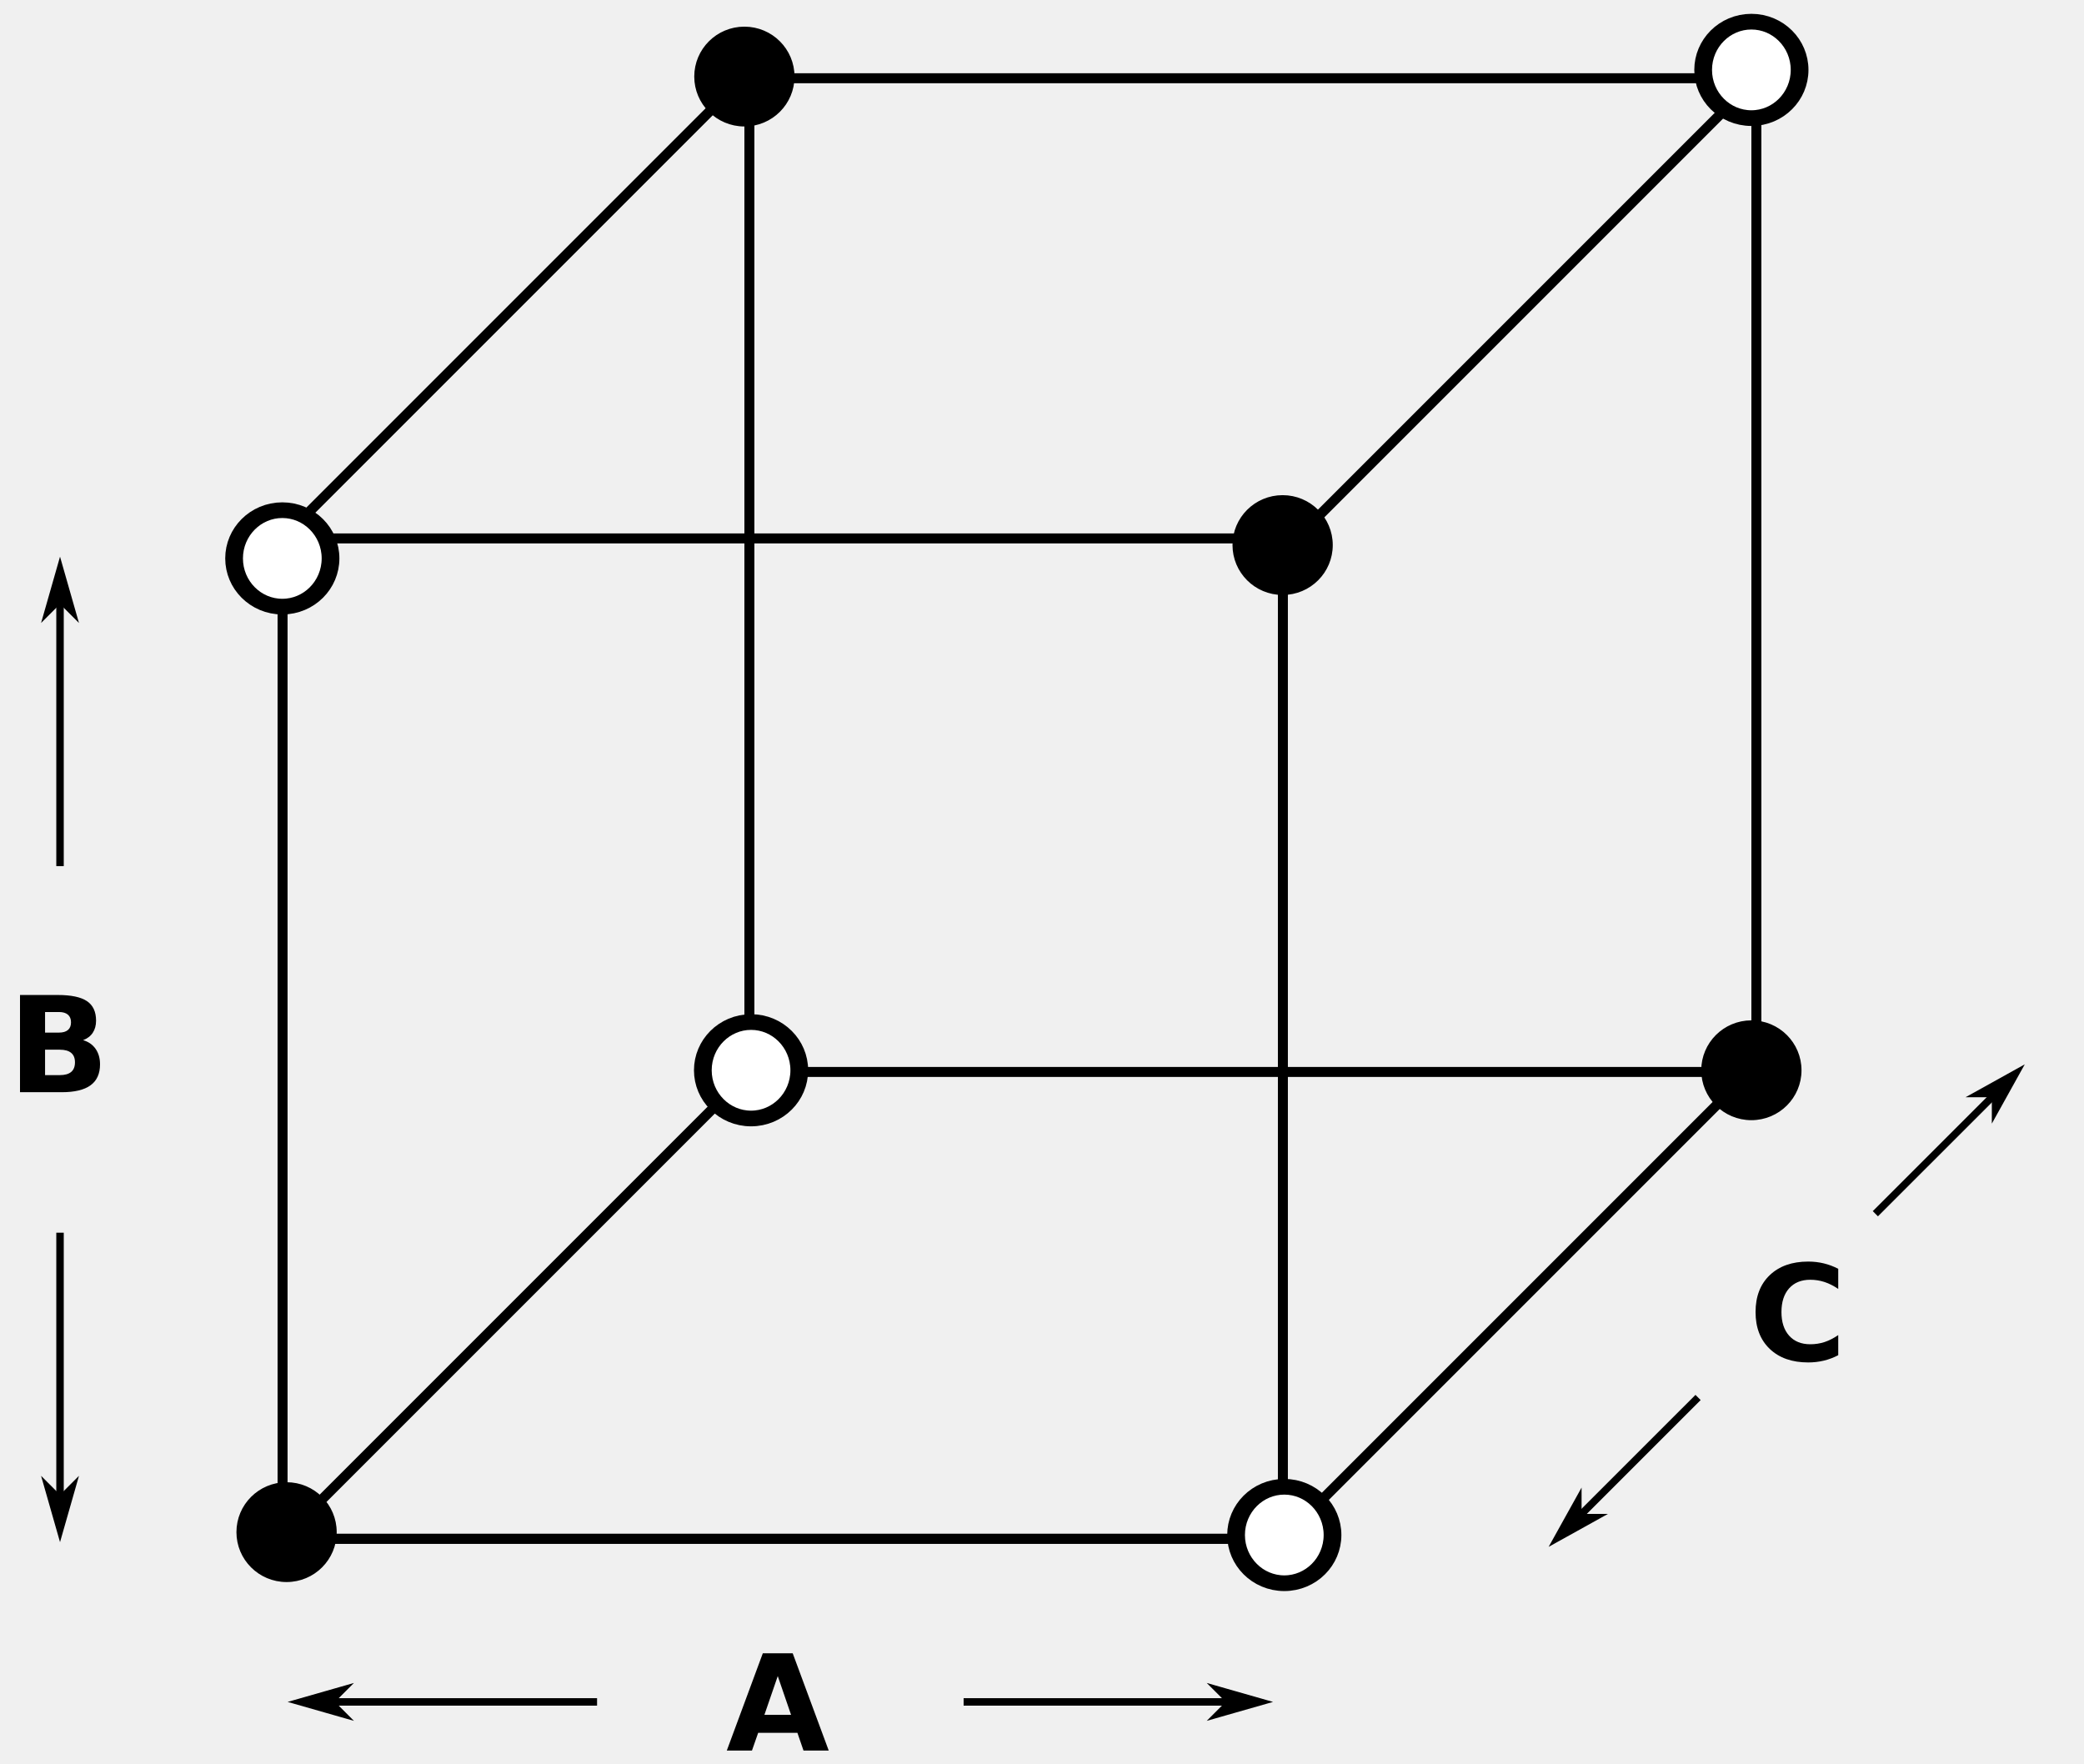
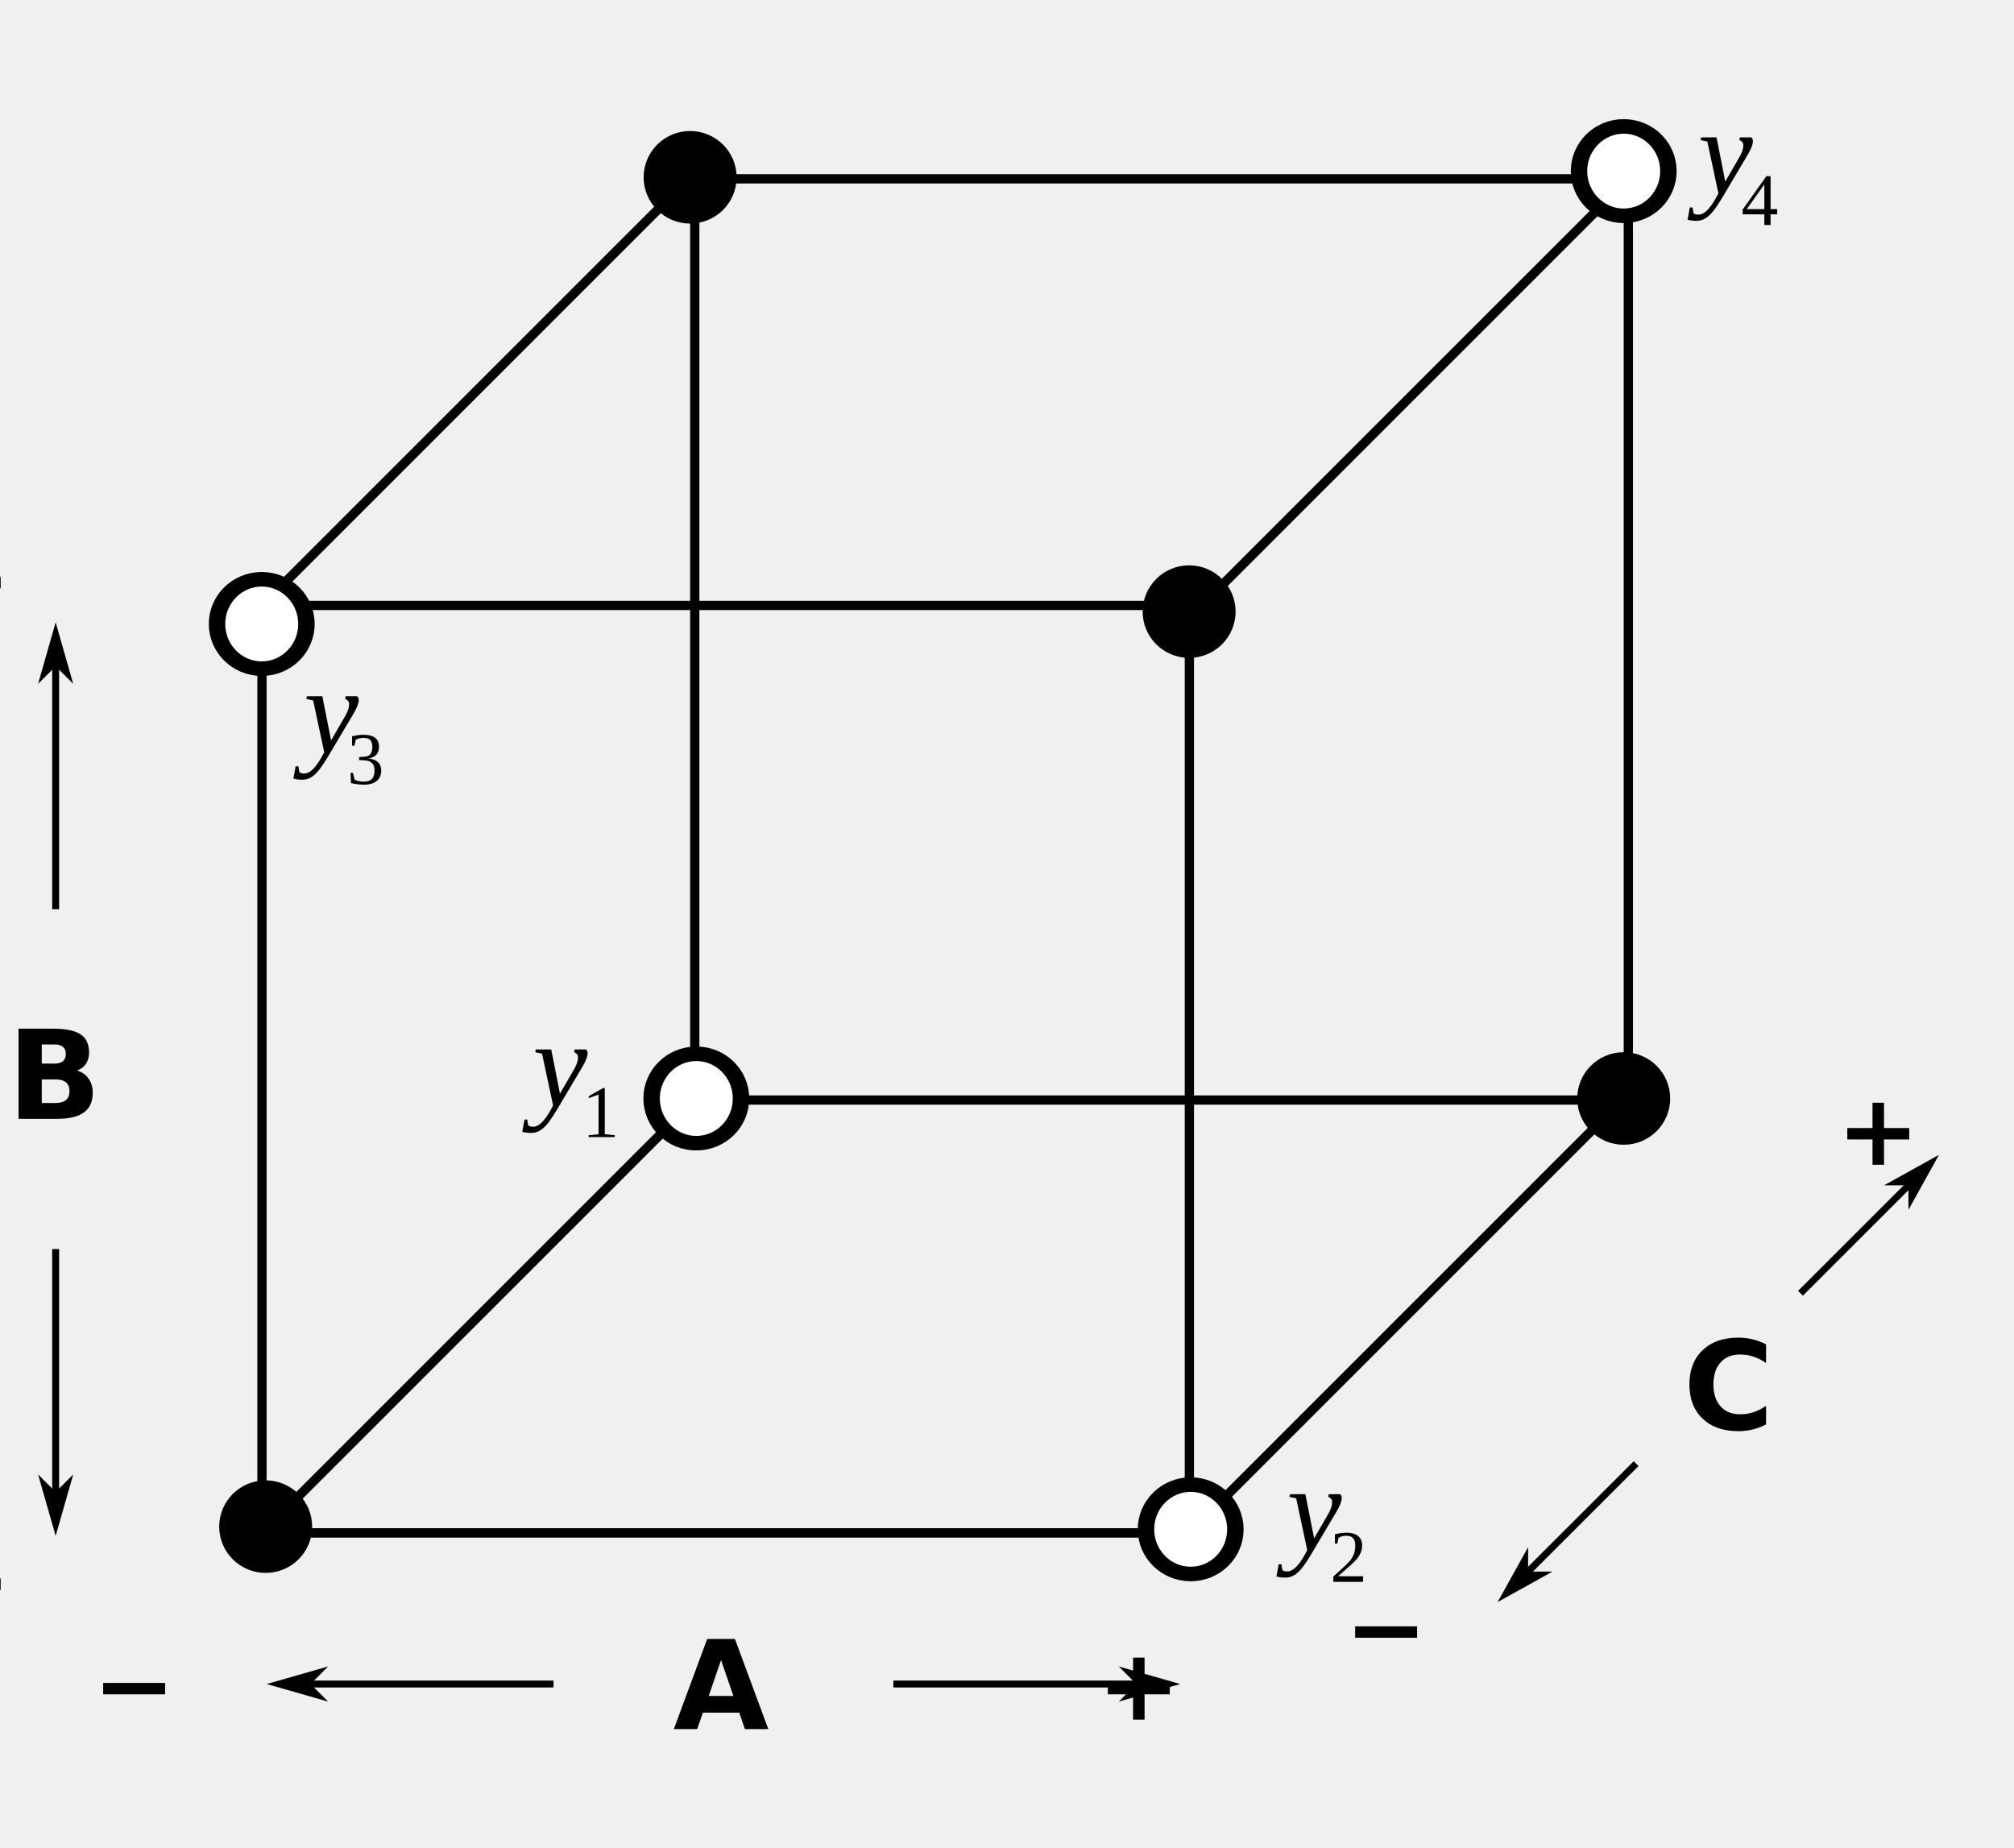
- <svg xmlns="http://www.w3.org/2000/svg" width="625" height="528.96" id="svg2" version="1.1">
+ <svg xmlns="http://www.w3.org/2000/svg" width="651.5" height="597.785" id="svg2" version="1.1">
  <defs id="defs4">
    <marker orient="auto" refY="0" refX="0" id="Arrow1Mstart" style="overflow:visible">
      <path id="path3831" d="M 0,0 5,-5 -12.5,0 5,5 0,0 z" style="fill-rule:evenodd;stroke:#000000;stroke-width:1pt;marker-start:none" transform="matrix(0.4,0,0,0.4,4,0)" />
    </marker>
  </defs>
-   <g id="layer1" transform="translate(-22.75461,-485.4024)" style="display:inline">
+   <g id="layer1" transform="translate(-22.75461,-451.01)" style="display:inline">
    <path id="path3668" d="m 249.498,508.865 297.01,0" style="fill:none;stroke:#000000;stroke-width:2.995;stroke-linecap:butt;stroke-linejoin:miter;stroke-miterlimit:4;stroke-opacity:1;stroke-dasharray:none" />
    <path id="path3596" d="M 107.5,946.862 247.51,806.853" style="fill:none;stroke:#000000;stroke-width:3;stroke-linecap:butt;stroke-linejoin:miter;stroke-miterlimit:4;stroke-opacity:1;stroke-dasharray:none" />
    <path style="fill:none;stroke:#000000;stroke-width:3;stroke-linecap:butt;stroke-linejoin:miter;stroke-miterlimit:4;stroke-opacity:1;stroke-dasharray:none" d="M 407.5,946.862 547.51,806.853" id="path3654" />
    <path id="path3656" d="M 411.5,646.862 551.51,506.853" style="fill:none;stroke:#000000;stroke-width:3;stroke-linecap:butt;stroke-linejoin:miter;stroke-miterlimit:4;stroke-opacity:1;stroke-dasharray:none" />
    <path style="fill:none;stroke:#000000;stroke-width:3;stroke-linecap:butt;stroke-linejoin:miter;stroke-miterlimit:4;stroke-opacity:1;stroke-dasharray:none" d="M 107.5,646.862 247.51,506.853" id="path3658" />
    <path style="fill:none;stroke:#000000;stroke-width:2.995;stroke-linecap:butt;stroke-linejoin:miter;stroke-miterlimit:4;stroke-opacity:1;stroke-dasharray:none" d="m 107.498,649.855 0,297.01" id="path2816" />
    <path id="path3590" d="m 407.498,649.855 0,297.01" style="fill:none;stroke:#000000;stroke-width:2.995;stroke-linecap:butt;stroke-linejoin:miter;stroke-miterlimit:4;stroke-opacity:1;stroke-dasharray:none" />
    <path id="path3594" d="m 107.498,946.865 297.01,0" style="fill:none;stroke:#000000;stroke-width:2.995;stroke-linecap:butt;stroke-linejoin:miter;stroke-miterlimit:4;stroke-opacity:1;stroke-dasharray:none" />
    <path style="fill:#000000;fill-opacity:1;stroke:#000000;stroke-width:3;stroke-miterlimit:4;stroke-opacity:1;stroke-dasharray:none;stroke-dashoffset:0" id="path3614" d="m 331.21,441.721 c 0,23.662 -16.968,42.843 -37.9,42.843 -20.931,0 -37.9,-19.181 -37.9,-42.843 0,-23.662 16.968,-42.843 37.9,-42.843 20.931,0 37.9,19.181 37.9,42.843 z" transform="matrix(0.381578,0,0,0.3375497,134.0793,359.2593)" />
    <path style="fill:#000000;fill-opacity:1;stroke:#000000;stroke-width:3;stroke-miterlimit:4;stroke-opacity:1;stroke-dasharray:none;stroke-dashoffset:0" id="path3618" d="m 331.21,441.721 c 0,23.662 -16.968,42.843 -37.9,42.843 -20.931,0 -37.9,-19.181 -37.9,-42.843 0,-23.662 16.968,-42.843 37.9,-42.843 20.931,0 37.9,19.181 37.9,42.843 z" transform="matrix(0.381578,0,0,0.3375497,436.0793,657.2593)" />
    <path style="fill:none;stroke:#000000;stroke-width:2.995;stroke-linecap:butt;stroke-linejoin:miter;stroke-miterlimit:4;stroke-opacity:1;stroke-dasharray:none" d="m 107.498,646.865 297.01,0" id="path3630" />
    <path id="path3638" d="m 247.498,509.855 0,297.01" style="fill:none;stroke:#000000;stroke-width:2.995;stroke-linecap:butt;stroke-linejoin:miter;stroke-miterlimit:4;stroke-opacity:1;stroke-dasharray:none" />
    <path style="fill:none;stroke:#000000;stroke-width:2.995;stroke-linecap:butt;stroke-linejoin:miter;stroke-miterlimit:4;stroke-opacity:1;stroke-dasharray:none" d="m 549.498,509.855 0,297.01" id="path3640" />
    <path style="fill:none;stroke:#000000;stroke-width:2.995;stroke-linecap:butt;stroke-linejoin:miter;stroke-miterlimit:4;stroke-opacity:1;stroke-dasharray:none" d="m 249.498,806.865 297.01,0" id="path3642" />
    <path transform="matrix(0.381578,0,0,0.3375497,436.0793,357.2593)" d="m 331.21,441.721 c 0,23.662 -16.968,42.843 -37.9,42.843 -20.931,0 -37.9,-19.181 -37.9,-42.843 0,-23.662 16.968,-42.843 37.9,-42.843 20.931,0 37.9,19.181 37.9,42.843 z" id="path3616" style="fill:#ffffff;fill-opacity:1;stroke:#000000;stroke-width:13.932;stroke-miterlimit:4;stroke-opacity:1;stroke-dasharray:none;stroke-dashoffset:0" />
    <path style="fill:#ffffff;fill-opacity:1;stroke:#000000;stroke-width:13.932;stroke-miterlimit:4;stroke-opacity:1;stroke-dasharray:none;stroke-dashoffset:0" id="path3660" d="m 331.21,441.721 c 0,23.662 -16.968,42.843 -37.9,42.843 -20.931,0 -37.9,-19.181 -37.9,-42.843 0,-23.662 16.968,-42.843 37.9,-42.843 20.931,0 37.9,19.181 37.9,42.843 z" transform="matrix(0.381578,0,0,0.3375497,-4.499818,503.7575)" />
    <path transform="matrix(0.381578,0,0,0.3375497,295.5002,499.7575)" d="m 331.21,441.721 c 0,23.662 -16.968,42.843 -37.9,42.843 -20.931,0 -37.9,-19.181 -37.9,-42.843 0,-23.662 16.968,-42.843 37.9,-42.843 20.931,0 37.9,19.181 37.9,42.843 z" id="path3662" style="fill:#000000;fill-opacity:1;stroke:#000000;stroke-width:3;stroke-miterlimit:4;stroke-opacity:1;stroke-dasharray:none;stroke-dashoffset:0" />
    <path style="fill:#000000;fill-opacity:1;stroke:#000000;stroke-width:3;stroke-miterlimit:4;stroke-opacity:1;stroke-dasharray:none;stroke-dashoffset:0" id="path3666" d="m 331.21,441.721 c 0,23.662 -16.968,42.843 -37.9,42.843 -20.931,0 -37.9,-19.181 -37.9,-42.843 0,-23.662 16.968,-42.843 37.9,-42.843 20.931,0 37.9,19.181 37.9,42.843 z" transform="matrix(0.381578,0,0,0.3375497,-3.223878,795.7659)" />
    <path transform="matrix(0.381578,0,0,0.3375497,136.0793,657.2593)" d="m 331.21,441.721 c 0,23.662 -16.968,42.843 -37.9,42.843 -20.931,0 -37.9,-19.181 -37.9,-42.843 0,-23.662 16.968,-42.843 37.9,-42.843 20.931,0 37.9,19.181 37.9,42.843 z" id="path3620" style="fill:#ffffff;fill-opacity:1;stroke:#000000;stroke-width:13.932;stroke-miterlimit:4;stroke-opacity:1;stroke-dasharray:none;stroke-dashoffset:0" />
    <text xml:space="preserve" style="font-size:24px;font-style:normal;font-variant:normal;font-weight:normal;font-stretch:normal;text-align:start;line-height:125%;writing-mode:lr-tb;text-anchor:start;fill:#000000;fill-opacity:1;stroke:none;font-family:Times New Roman;-inkscape-font-specification:'Times New Roman,'" x="444.355" y="671.822" id="text3831">
      <tspan y="671.822" x="444.355" id="tspan3833" />
    </text>
    <text xml:space="preserve" style="font-size:40px;font-style:normal;font-variant:normal;font-weight:bold;font-stretch:normal;text-align:start;line-height:125%;writing-mode:lr-tb;text-anchor:start;fill:#000000;fill-opacity:1;stroke:none;font-family:Bitstream Vera Sans;-inkscape-font-specification:Bitstream Vera Sans Bold" x="240.524" y="1010.362" id="text2935">
      <tspan id="tspan2937" x="240.524" y="1010.362">A</tspan>
    </text>
    <path style="fill:none;stroke:#000000;stroke-width:2.995;stroke-linecap:butt;stroke-linejoin:miter;stroke-miterlimit:4;stroke-opacity:1;stroke-dasharray:none" d="m 107.498,946.865 297.01,0" id="path2939" />
    <text id="text2941" y="812.94" x="25.083" style="font-size:40px;font-style:normal;font-variant:normal;font-weight:bold;font-stretch:normal;text-align:start;line-height:125%;writing-mode:lr-tb;text-anchor:start;fill:#000000;fill-opacity:1;stroke:none;font-family:Bitstream Vera Sans;-inkscape-font-specification:Bitstream Vera Sans Bold" xml:space="preserve">
      <tspan y="812.94" x="25.083" id="tspan2943">B</tspan>
    </text>
-     <text xml:space="preserve" style="font-size:40px;font-style:normal;font-variant:normal;font-weight:bold;font-stretch:normal;text-align:start;line-height:125%;writing-mode:lr-tb;text-anchor:start;fill:#000000;fill-opacity:1;stroke:none;font-family:Bitstream Vera Sans;-inkscape-font-specification:Bitstream Vera Sans Bold" x="547.255" y="893.418" id="text2945">
-       <tspan id="tspan2947" x="547.255" y="893.418">C</tspan>
+     <text xml:space="preserve" style="font-size:40px;font-style:normal;font-variant:normal;font-weight:bold;font-stretch:normal;text-align:start;line-height:125%;writing-mode:lr-tb;text-anchor:start;fill:#000000;fill-opacity:1;stroke:none;font-family:Bitstream Vera Sans;-inkscape-font-specification:Bitstream Vera Sans Bold" x="567.255" y="913.418" id="text2945">
+       <tspan id="tspan2947" x="567.255" y="913.418">C</tspan>
    </text>
    <path style="fill:#ffffff;fill-opacity:1;stroke:#000000;stroke-width:13.932;stroke-miterlimit:4;stroke-opacity:1;stroke-dasharray:none;stroke-dashoffset:0" id="path3664" d="m 331.21,441.721 c 0,23.662 -16.968,42.843 -37.9,42.843 -20.931,0 -37.9,-19.181 -37.9,-42.843 0,-23.662 16.968,-42.843 37.9,-42.843 20.931,0 37.9,19.181 37.9,42.843 z" transform="matrix(0.381578,0,0,0.3375497,295.9995,796.6244)" />
    <path style="fill:none;stroke:#000000;stroke-width:2.238;stroke-linecap:butt;stroke-linejoin:miter;stroke-miterlimit:4;stroke-opacity:1;stroke-dasharray:none;marker-start:url(#Arrow1Mstart)" d="m 113.425,995.782 88.391,0" id="path3052" />
    <path id="path4266" d="m 400.137,995.782 -88.391,0" style="fill:none;stroke:#000000;stroke-width:2.238;stroke-linecap:butt;stroke-linejoin:miter;stroke-miterlimit:4;stroke-opacity:1;stroke-dasharray:none;marker-start:url(#Arrow1Mstart)" />
    <path id="path4268" d="m 40.757,943.461 0,-88.391" style="fill:none;stroke:#000000;stroke-width:2.238;stroke-linecap:butt;stroke-linejoin:miter;stroke-miterlimit:4;stroke-opacity:1;stroke-dasharray:none;marker-start:url(#Arrow1Mstart)" />
    <path style="fill:none;stroke:#000000;stroke-width:2.238;stroke-linecap:butt;stroke-linejoin:miter;stroke-miterlimit:4;stroke-opacity:1;stroke-dasharray:none;marker-start:url(#Arrow1Mstart)" d="m 40.757,656.749 0,88.391" id="path4270" />
-     <path style="fill:none;stroke:#000000;stroke-width:2.2;stroke-linecap:butt;stroke-linejoin:miter;stroke-miterlimit:4;stroke-opacity:1;stroke-dasharray:none;marker-start:url(#Arrow1Mstart)" d="m 626.926,807.651 -41.744,41.73" id="path3041" />
-     <path id="path3817" d="m 490.266,946.217 41.744,-41.73" style="fill:none;stroke:#000000;stroke-width:2.2;stroke-linecap:butt;stroke-linejoin:miter;stroke-miterlimit:4;stroke-opacity:1;stroke-dasharray:none;marker-start:url(#Arrow1Mstart)" />
+     <path style="fill:none;stroke:#000000;stroke-width:2.2;stroke-linecap:butt;stroke-linejoin:miter;stroke-miterlimit:4;stroke-opacity:1;stroke-dasharray:none;marker-start:url(#Arrow1Mstart)" d="m 646.926,827.651 -41.744,41.73" id="path3041" />
+     <path id="path3817" d="m 510.266,966.217 41.744,-41.73" style="fill:none;stroke:#000000;stroke-width:2.2;stroke-linecap:butt;stroke-linejoin:miter;stroke-miterlimit:4;stroke-opacity:1;stroke-dasharray:none;marker-start:url(#Arrow1Mstart)" />
  </g>
-   <g id="layer2" style="display:none" transform="translate(0,-4.3945312e-5)">
+   <g id="layer2" style="display:inline" transform="translate(0,34.39237)">
    <g transform="translate(-22.75461,-485.4024)" id="g3059">
      <text xml:space="preserve" style="font-size:40px;font-style:italic;font-variant:normal;font-weight:normal;font-stretch:normal;text-align:start;line-height:125%;writing-mode:lr-tb;text-anchor:start;fill:#000000;fill-opacity:1;stroke:none;font-family:Times New Roman;-inkscape-font-specification:'Times New Roman, Italic'" x="572.012" y="513.806" id="text3847">
        <tspan id="tspan3849" x="572.012" y="513.806">y</tspan>
      </text>
      <text id="text3851" y="523.806" x="586.012" style="font-size:24px;font-style:normal;font-variant:normal;font-weight:normal;font-stretch:normal;text-align:start;line-height:125%;writing-mode:lr-tb;text-anchor:start;fill:#000000;fill-opacity:1;stroke:none;font-family:Times New Roman;-inkscape-font-specification:'Times New Roman,'" xml:space="preserve">
        <tspan y="523.806" x="586.012" id="tspan3883">4</tspan>
      </text>
    </g>
    <g transform="translate(-22.75461,-485.4024)" style="display:inline" id="g3070">
      <text id="text3769" y="952.724" x="439.009" style="font-size:40px;font-style:italic;font-variant:normal;font-weight:normal;font-stretch:normal;text-align:start;line-height:125%;writing-mode:lr-tb;text-anchor:start;fill:#000000;fill-opacity:1;stroke:none;font-family:Times New Roman;-inkscape-font-specification:'Times New Roman, Italic'" xml:space="preserve">
        <tspan y="952.724" x="439.009" id="tspan3771">y</tspan>
      </text>
      <text xml:space="preserve" style="font-size:24px;font-style:normal;font-variant:normal;font-weight:normal;font-stretch:normal;text-align:start;line-height:125%;writing-mode:lr-tb;text-anchor:start;fill:#000000;fill-opacity:1;stroke:none;font-family:Times New Roman;-inkscape-font-specification:'Times New Roman,'" x="453.009" y="962.724" id="text3773">
        <tspan y="962.724" x="453.009" id="tspan3775">2</tspan>
      </text>
    </g>
    <g transform="translate(-22.75461,-485.4024)" style="display:inline" id="g3081">
-       <text id="text3801" y="648.603" x="59.012" style="font-size:40px;font-style:italic;font-variant:normal;font-weight:normal;font-stretch:normal;text-align:start;line-height:125%;writing-mode:lr-tb;text-anchor:start;fill:#000000;fill-opacity:1;stroke:none;font-family:Times New Roman;-inkscape-font-specification:'Times New Roman, Italic'" xml:space="preserve">
-         <tspan y="648.603" x="59.012" id="tspan3803">y</tspan>
+       <text id="text3801" y="694.603" x="121.012" style="font-size:40px;font-style:italic;font-variant:normal;font-weight:normal;font-stretch:normal;text-align:start;line-height:125%;writing-mode:lr-tb;text-anchor:start;fill:#000000;fill-opacity:1;stroke:none;font-family:Times New Roman;-inkscape-font-specification:'Times New Roman, Italic'" xml:space="preserve">
+         <tspan y="694.603" x="121.012" id="tspan3803">y</tspan>
      </text>
-       <text xml:space="preserve" style="font-size:24px;font-style:normal;font-variant:normal;font-weight:normal;font-stretch:normal;text-align:start;line-height:125%;writing-mode:lr-tb;text-anchor:start;fill:#000000;fill-opacity:1;stroke:none;font-family:Times New Roman;-inkscape-font-specification:'Times New Roman,'" x="73.012" y="658.603" id="text3805">
-         <tspan y="658.603" x="73.012" id="tspan3825">3</tspan>
+       <text xml:space="preserve" style="font-size:24px;font-style:normal;font-variant:normal;font-weight:normal;font-stretch:normal;text-align:start;line-height:125%;writing-mode:lr-tb;text-anchor:start;fill:#000000;fill-opacity:1;stroke:none;font-family:Times New Roman;-inkscape-font-specification:'Times New Roman,'" x="135.012" y="704.603" id="text3805">
+         <tspan y="704.603" x="135.012" id="tspan3825">3</tspan>
      </text>
    </g>
    <g transform="translate(-22.75461,-485.4024)" style="display:inline" id="g3092">
      <text xml:space="preserve" style="font-size:40px;font-style:italic;font-variant:normal;font-weight:normal;font-stretch:normal;text-align:start;line-height:125%;writing-mode:lr-tb;text-anchor:start;fill:#000000;fill-opacity:1;stroke:none;font-family:Times New Roman;-inkscape-font-specification:'Times New Roman, Italic'" x="195.051" y="808.862" id="text3701">
        <tspan id="tspan3703" x="195.051" y="808.862">y</tspan>
      </text>
      <text id="text3705" y="818.862" x="211.051" style="font-size:24px;font-style:normal;font-variant:normal;font-weight:normal;font-stretch:normal;text-align:start;line-height:125%;writing-mode:lr-tb;text-anchor:start;fill:#000000;fill-opacity:1;stroke:none;font-family:Times New Roman;-inkscape-font-specification:'Times New Roman,'" xml:space="preserve">
        <tspan id="tspan3707" x="211.051" y="818.862">1</tspan>
      </text>
    </g>
  </g>
+   <g id="layer3" style="display:inline" transform="translate(-22.75461,-451.01)">
+     <text xml:space="preserve" style="font-size:32px;font-style:normal;font-variant:normal;font-weight:bold;font-stretch:normal;text-align:center;line-height:125%;writing-mode:lr-tb;text-anchor:middle;fill:#000000;fill-opacity:1;stroke:none;font-family:Bitstream Vera Sans;-inkscape-font-specification:Bitstream Vera Sans Bold" x="94.0" y="1007.3" id="level-A-low">
+       <tspan id="tspan-level-A-low" x="94.0" y="1007.3">−</tspan>
+     </text>
+     <text xml:space="preserve" style="font-size:32px;font-style:normal;font-variant:normal;font-weight:bold;font-stretch:normal;text-align:center;line-height:125%;writing-mode:lr-tb;text-anchor:middle;fill:#000000;fill-opacity:1;stroke:none;font-family:Bitstream Vera Sans;-inkscape-font-specification:Bitstream Vera Sans Bold" x="419.0" y="1007.3" id="level-A-high">
+       <tspan id="tspan-level-A-high" x="419.0" y="1007.3">+</tspan>
+     </text>
+     <text xml:space="preserve" style="font-size:32px;font-style:normal;font-variant:normal;font-weight:bold;font-stretch:normal;text-align:center;line-height:125%;writing-mode:lr-tb;text-anchor:middle;fill:#000000;fill-opacity:1;stroke:none;font-family:Bitstream Vera Sans;-inkscape-font-specification:Bitstream Vera Sans Bold" x="40.8" y="649.5" id="level-B-high">
+       <tspan id="tspan-level-B-high" x="40.8" y="649.5">+</tspan>
+     </text>
+     <text xml:space="preserve" style="font-size:32px;font-style:normal;font-variant:normal;font-weight:bold;font-stretch:normal;text-align:center;line-height:125%;writing-mode:lr-tb;text-anchor:middle;fill:#000000;fill-opacity:1;stroke:none;font-family:Bitstream Vera Sans;-inkscape-font-specification:Bitstream Vera Sans Bold" x="40.8" y="973.5" id="level-B-low">
+       <tspan id="tspan-level-B-low" x="40.8" y="973.5">−</tspan>
+     </text>
+     <text xml:space="preserve" style="font-size:32px;font-style:normal;font-variant:normal;font-weight:bold;font-stretch:normal;text-align:center;line-height:125%;writing-mode:lr-tb;text-anchor:middle;fill:#000000;fill-opacity:1;stroke:none;font-family:Bitstream Vera Sans;-inkscape-font-specification:Bitstream Vera Sans Bold" x="658.2" y="827.8" id="level-C-high">
+       <tspan id="tspan-level-C-high" x="658.2" y="827.8">+</tspan>
+     </text>
+     <text xml:space="preserve" style="font-size:32px;font-style:normal;font-variant:normal;font-weight:bold;font-stretch:normal;text-align:center;line-height:125%;writing-mode:lr-tb;text-anchor:middle;fill:#000000;fill-opacity:1;stroke:none;font-family:Bitstream Vera Sans;-inkscape-font-specification:Bitstream Vera Sans Bold" x="499.0" y="989.0" id="level-C-low">
+       <tspan id="tspan-level-C-low" x="499.0" y="989.0">−</tspan>
+     </text>
+   </g>
</svg>
